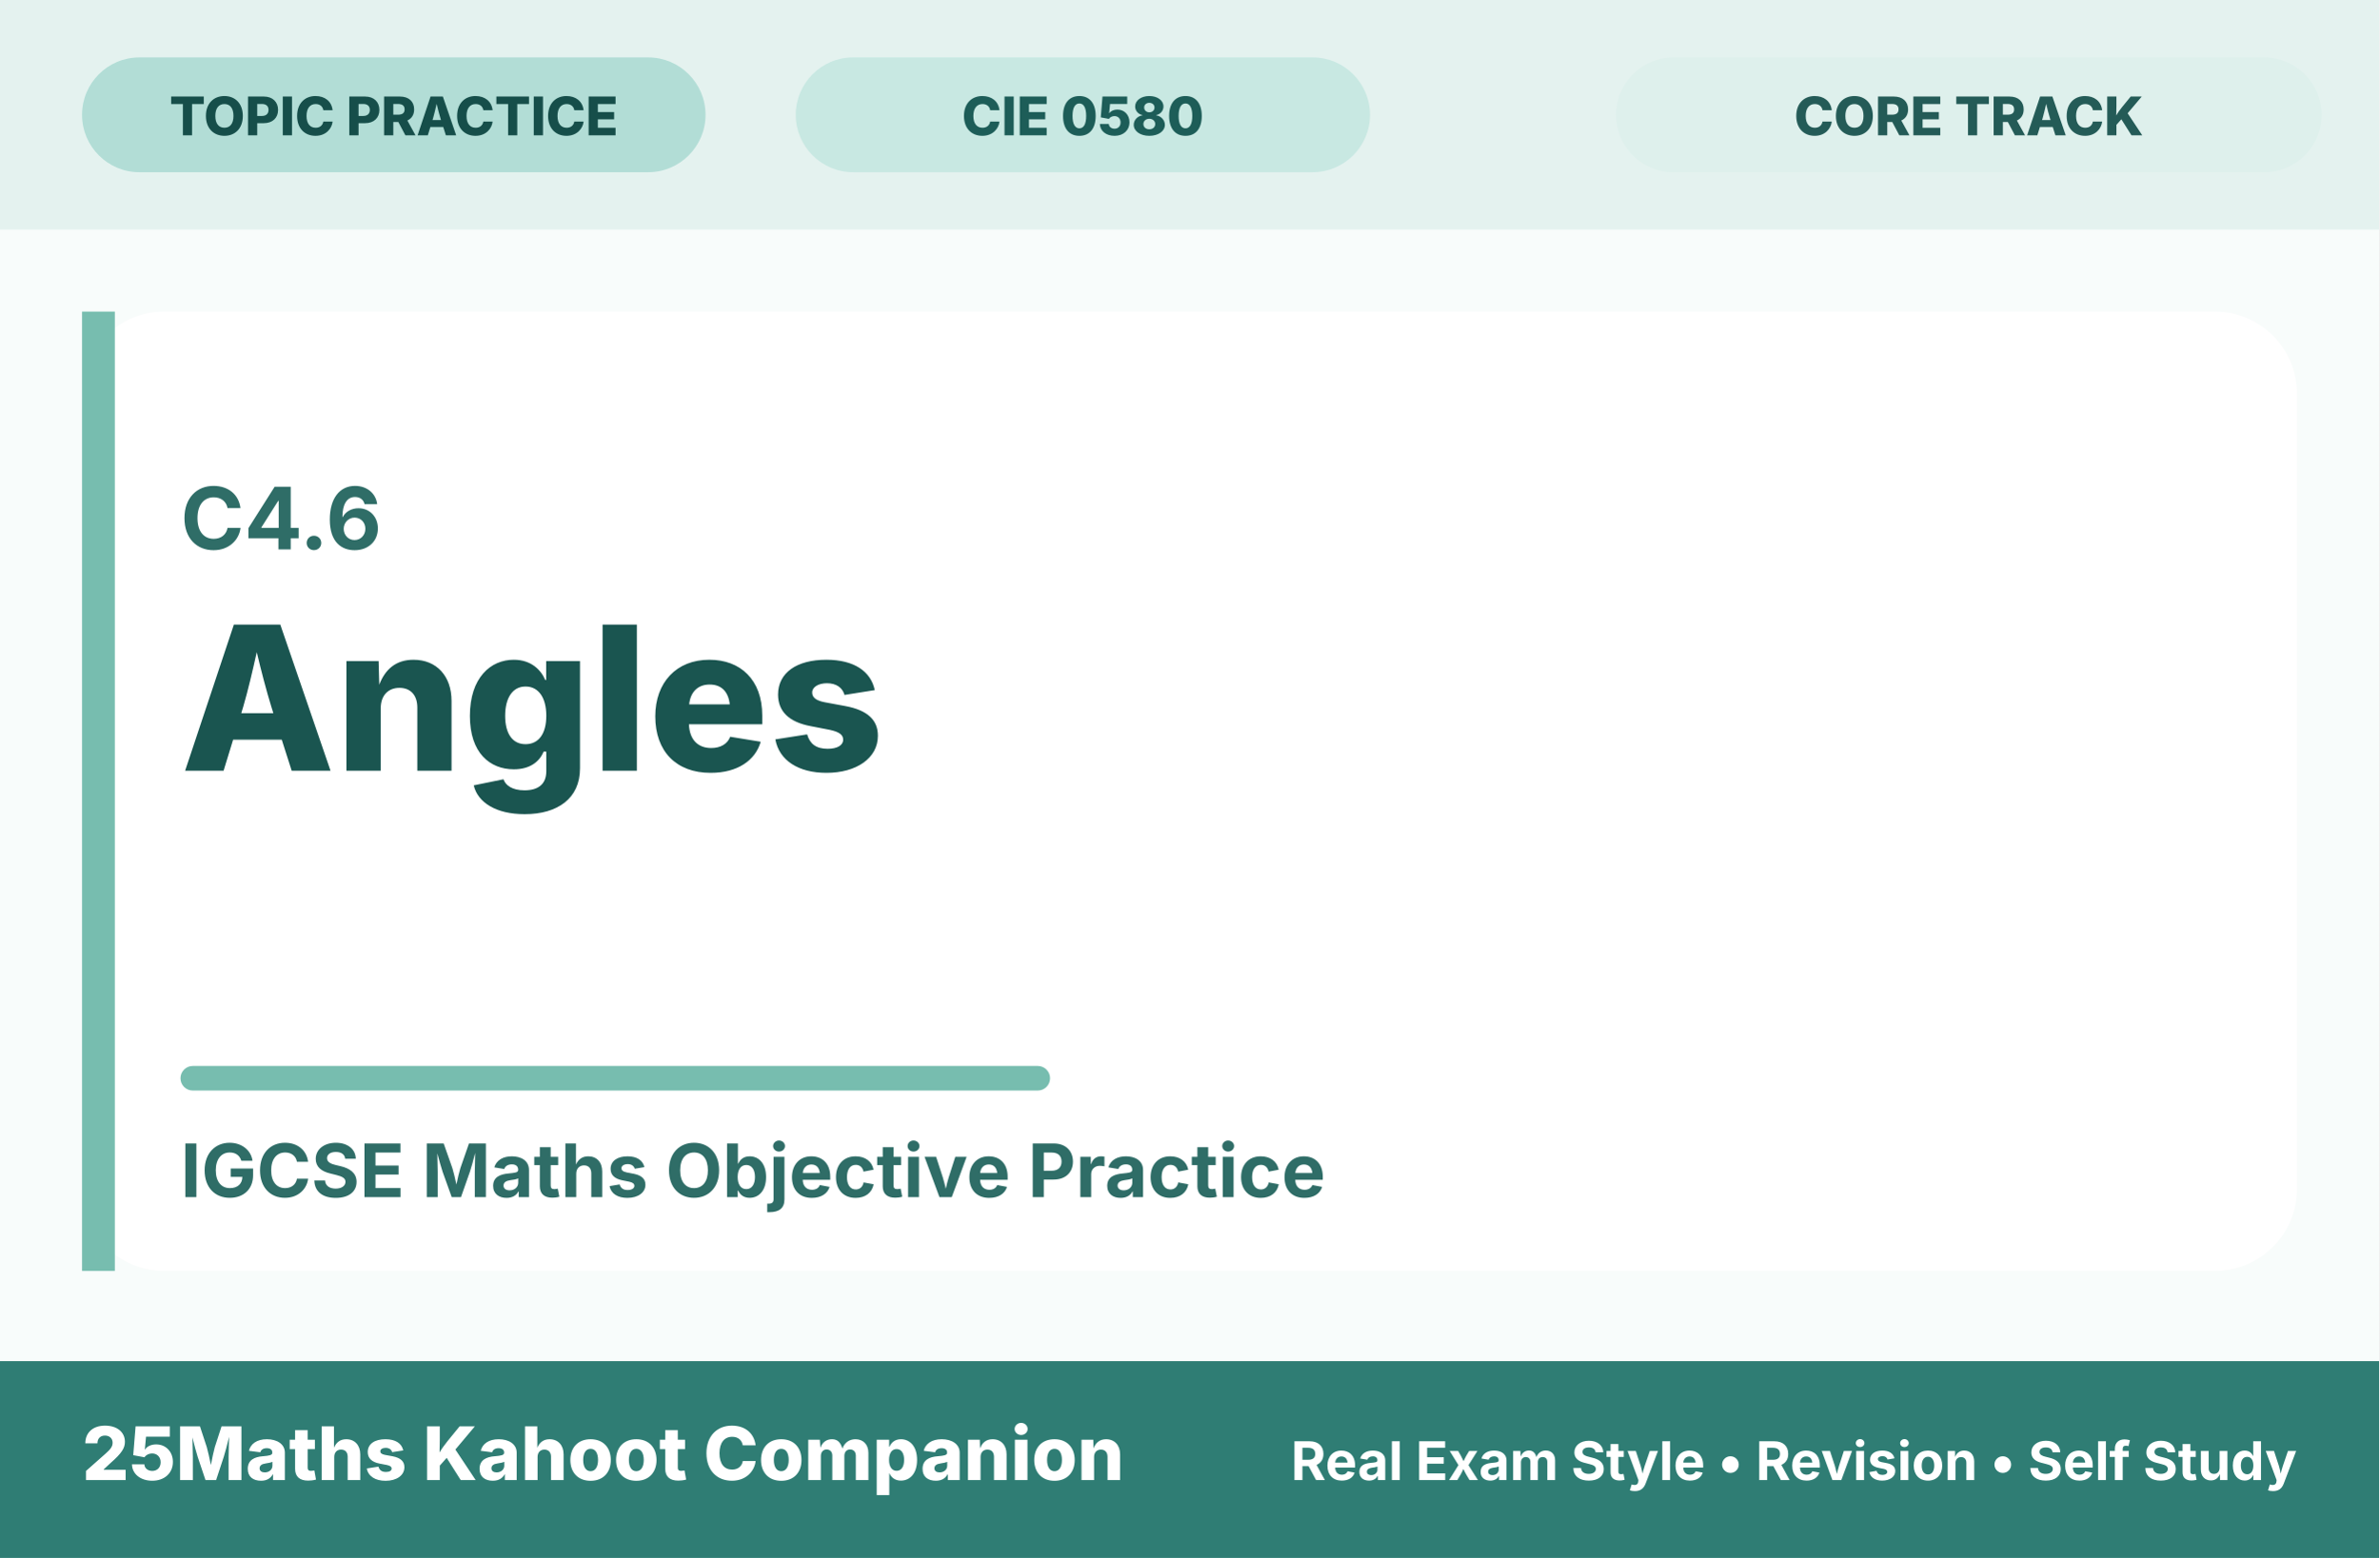
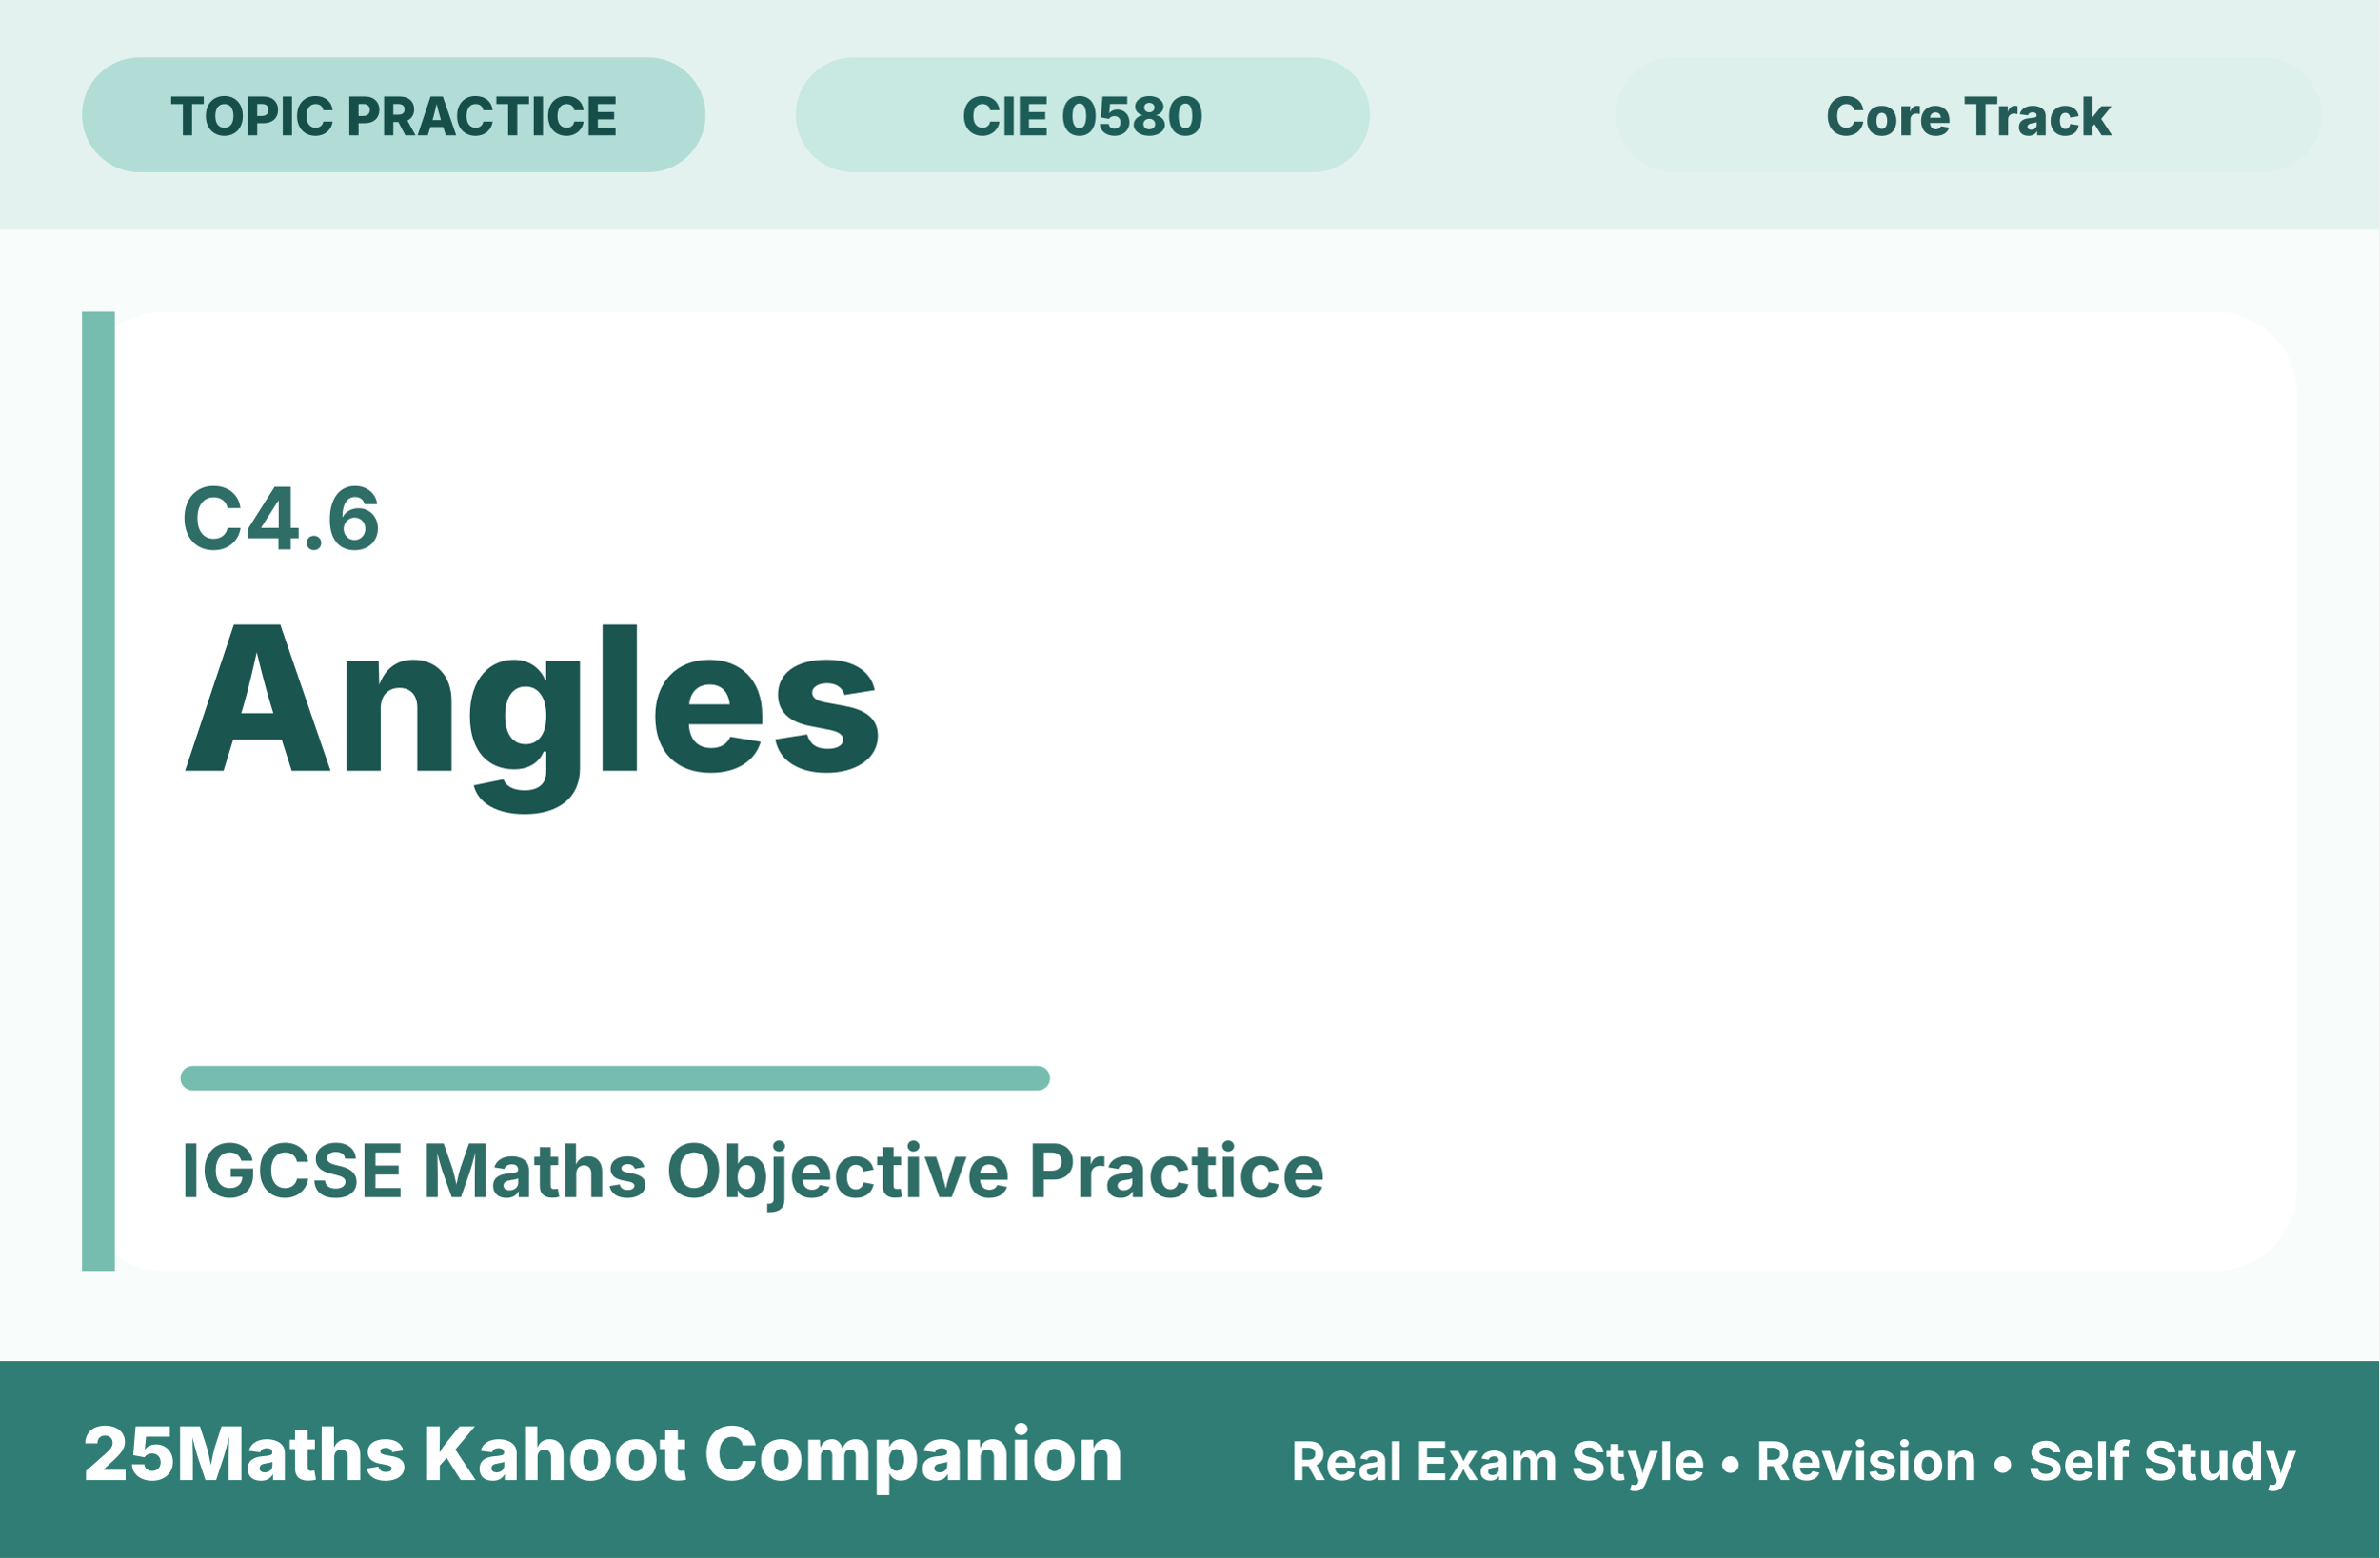
<svg xmlns="http://www.w3.org/2000/svg" width="2320" height="1520" viewBox="0 0 580 380" role="img" aria-label="C4.6 Kahoot cover" text-rendering="geometricPrecision" shape-rendering="geometricPrecision">
  <rect width="580" height="380" fill="#F8FCFB" />
  <rect x="0" y="0" width="580" height="56" fill="#E4F2EF" />
  <rect x="20" y="14" width="152" height="28" rx="14" fill="#B2DDD6" />
  <text x="96" y="33" text-anchor="middle" font-family="Avenir Next, Inter, Arial, sans-serif" font-size="13" font-weight="800" fill="#164E4A">TOPIC PRACTICE</text>
  <rect x="194" y="14" width="140" height="28" rx="14" fill="#C8E8E2" />
  <text x="264" y="33" text-anchor="middle" font-family="Avenir Next, Inter, Arial, sans-serif" font-size="13" font-weight="800" fill="#1D5D58">CIE 0580</text>
  <rect x="394" y="14" width="172" height="28" rx="14" fill="#DEF0EC" />
-   <text x="480" y="33" text-anchor="middle" font-family="Avenir Next, Inter, Arial, sans-serif" font-size="13" font-weight="800" fill="#245B57">CORE TRACK</text>
+   <text x="480" y="33" text-anchor="middle" font-family="Avenir Next, Inter, Arial, sans-serif" font-size="13" font-weight="800" fill="#245B57">Core Track</text>
  <rect x="20" y="76" width="540" height="234" rx="20" fill="#FFFFFF" />
  <rect x="20" y="76" width="8" height="234" fill="#77BDAF" />
  <text x="44" y="134" font-family="Avenir Next, Inter, Arial, sans-serif" font-size="21" font-weight="700" fill="#2F6D67">C4.6</text>
  <text x="44" y="188" font-family="Avenir Next, Inter, Arial, sans-serif" font-size="49" font-weight="800" fill="#1A5550">Angles</text>
  <rect x="44" y="260" width="212" height="6" rx="3" fill="#77BDAF" />
  <text x="44" y="292" font-family="Avenir Next, Inter, Arial, sans-serif" font-size="18" font-weight="700" fill="#2F6D67">IGCSE Maths Objective Practice</text>
  <rect x="0" y="332" width="580" height="48" fill="#2F7D74" />
  <text x="20" y="361" font-family="Avenir Next, Inter, Arial, sans-serif" font-size="18" font-weight="800" fill="#FFFFFF">25Maths Kahoot Companion</text>
  <text x="560" y="361" text-anchor="end" font-family="Avenir Next, Inter, Arial, sans-serif" font-size="13" font-weight="700" fill="#FFFFFF">Real Exam Style • Revision • Self Study</text>
</svg>
